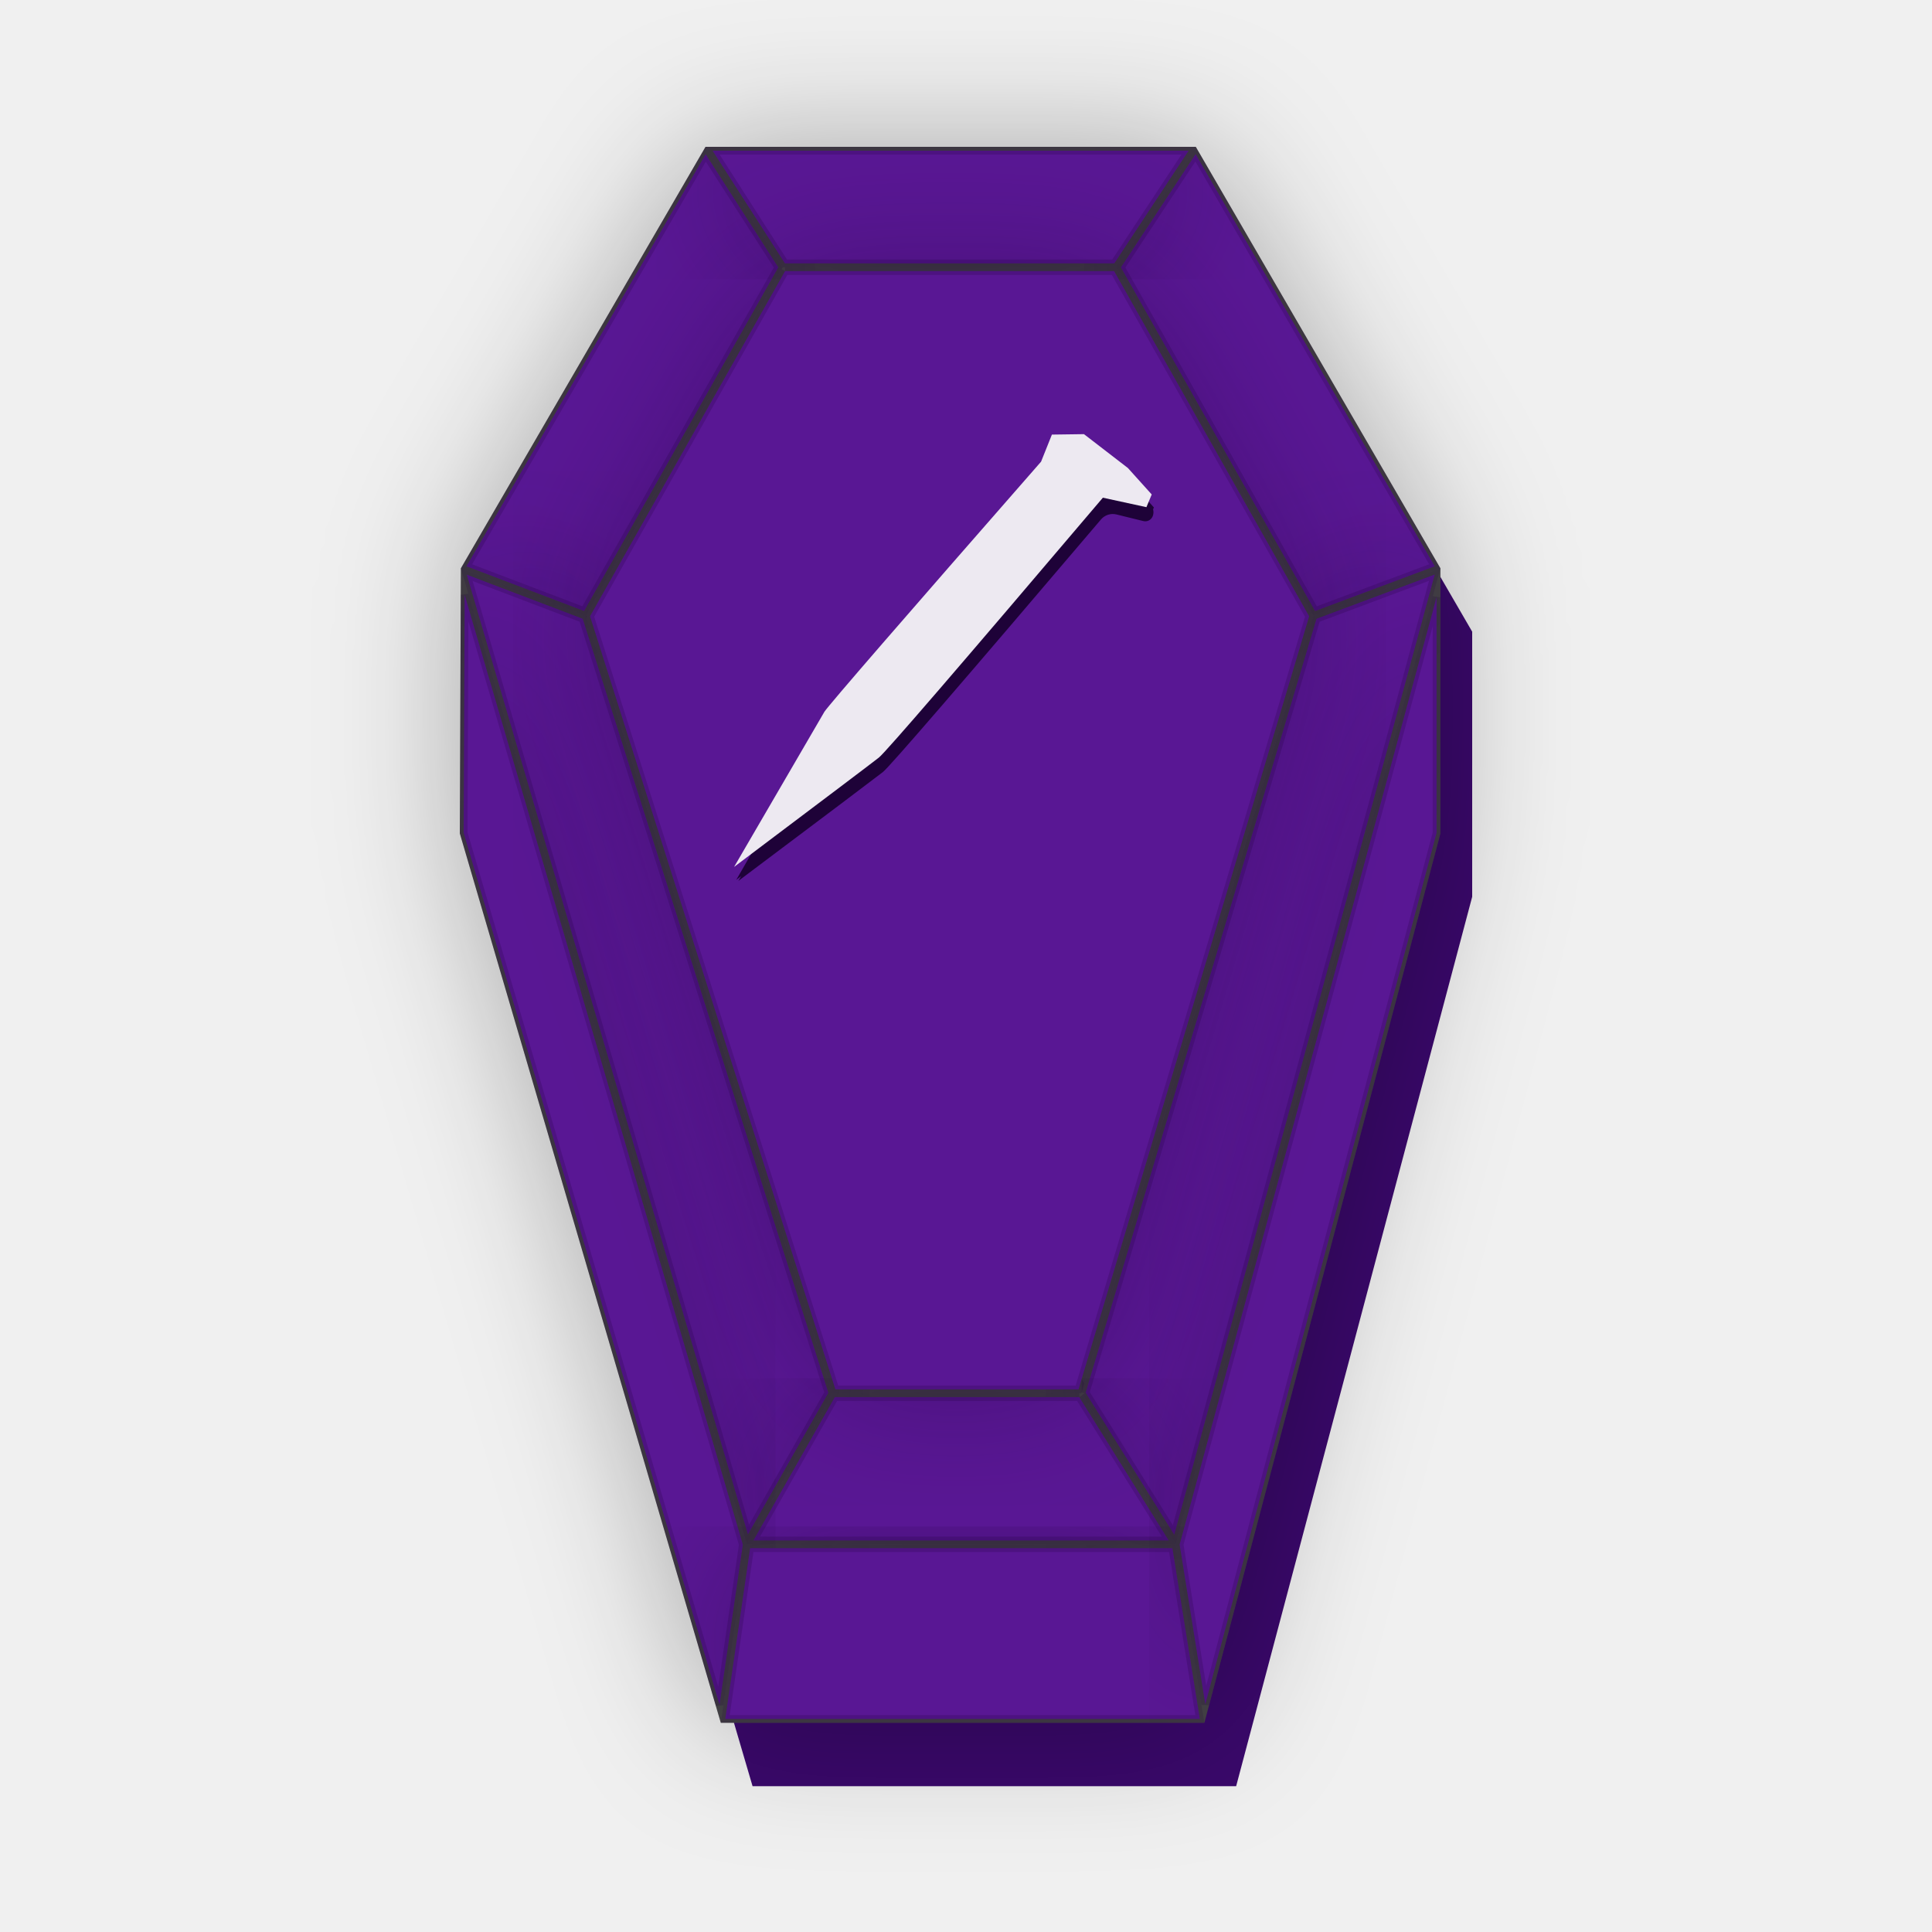
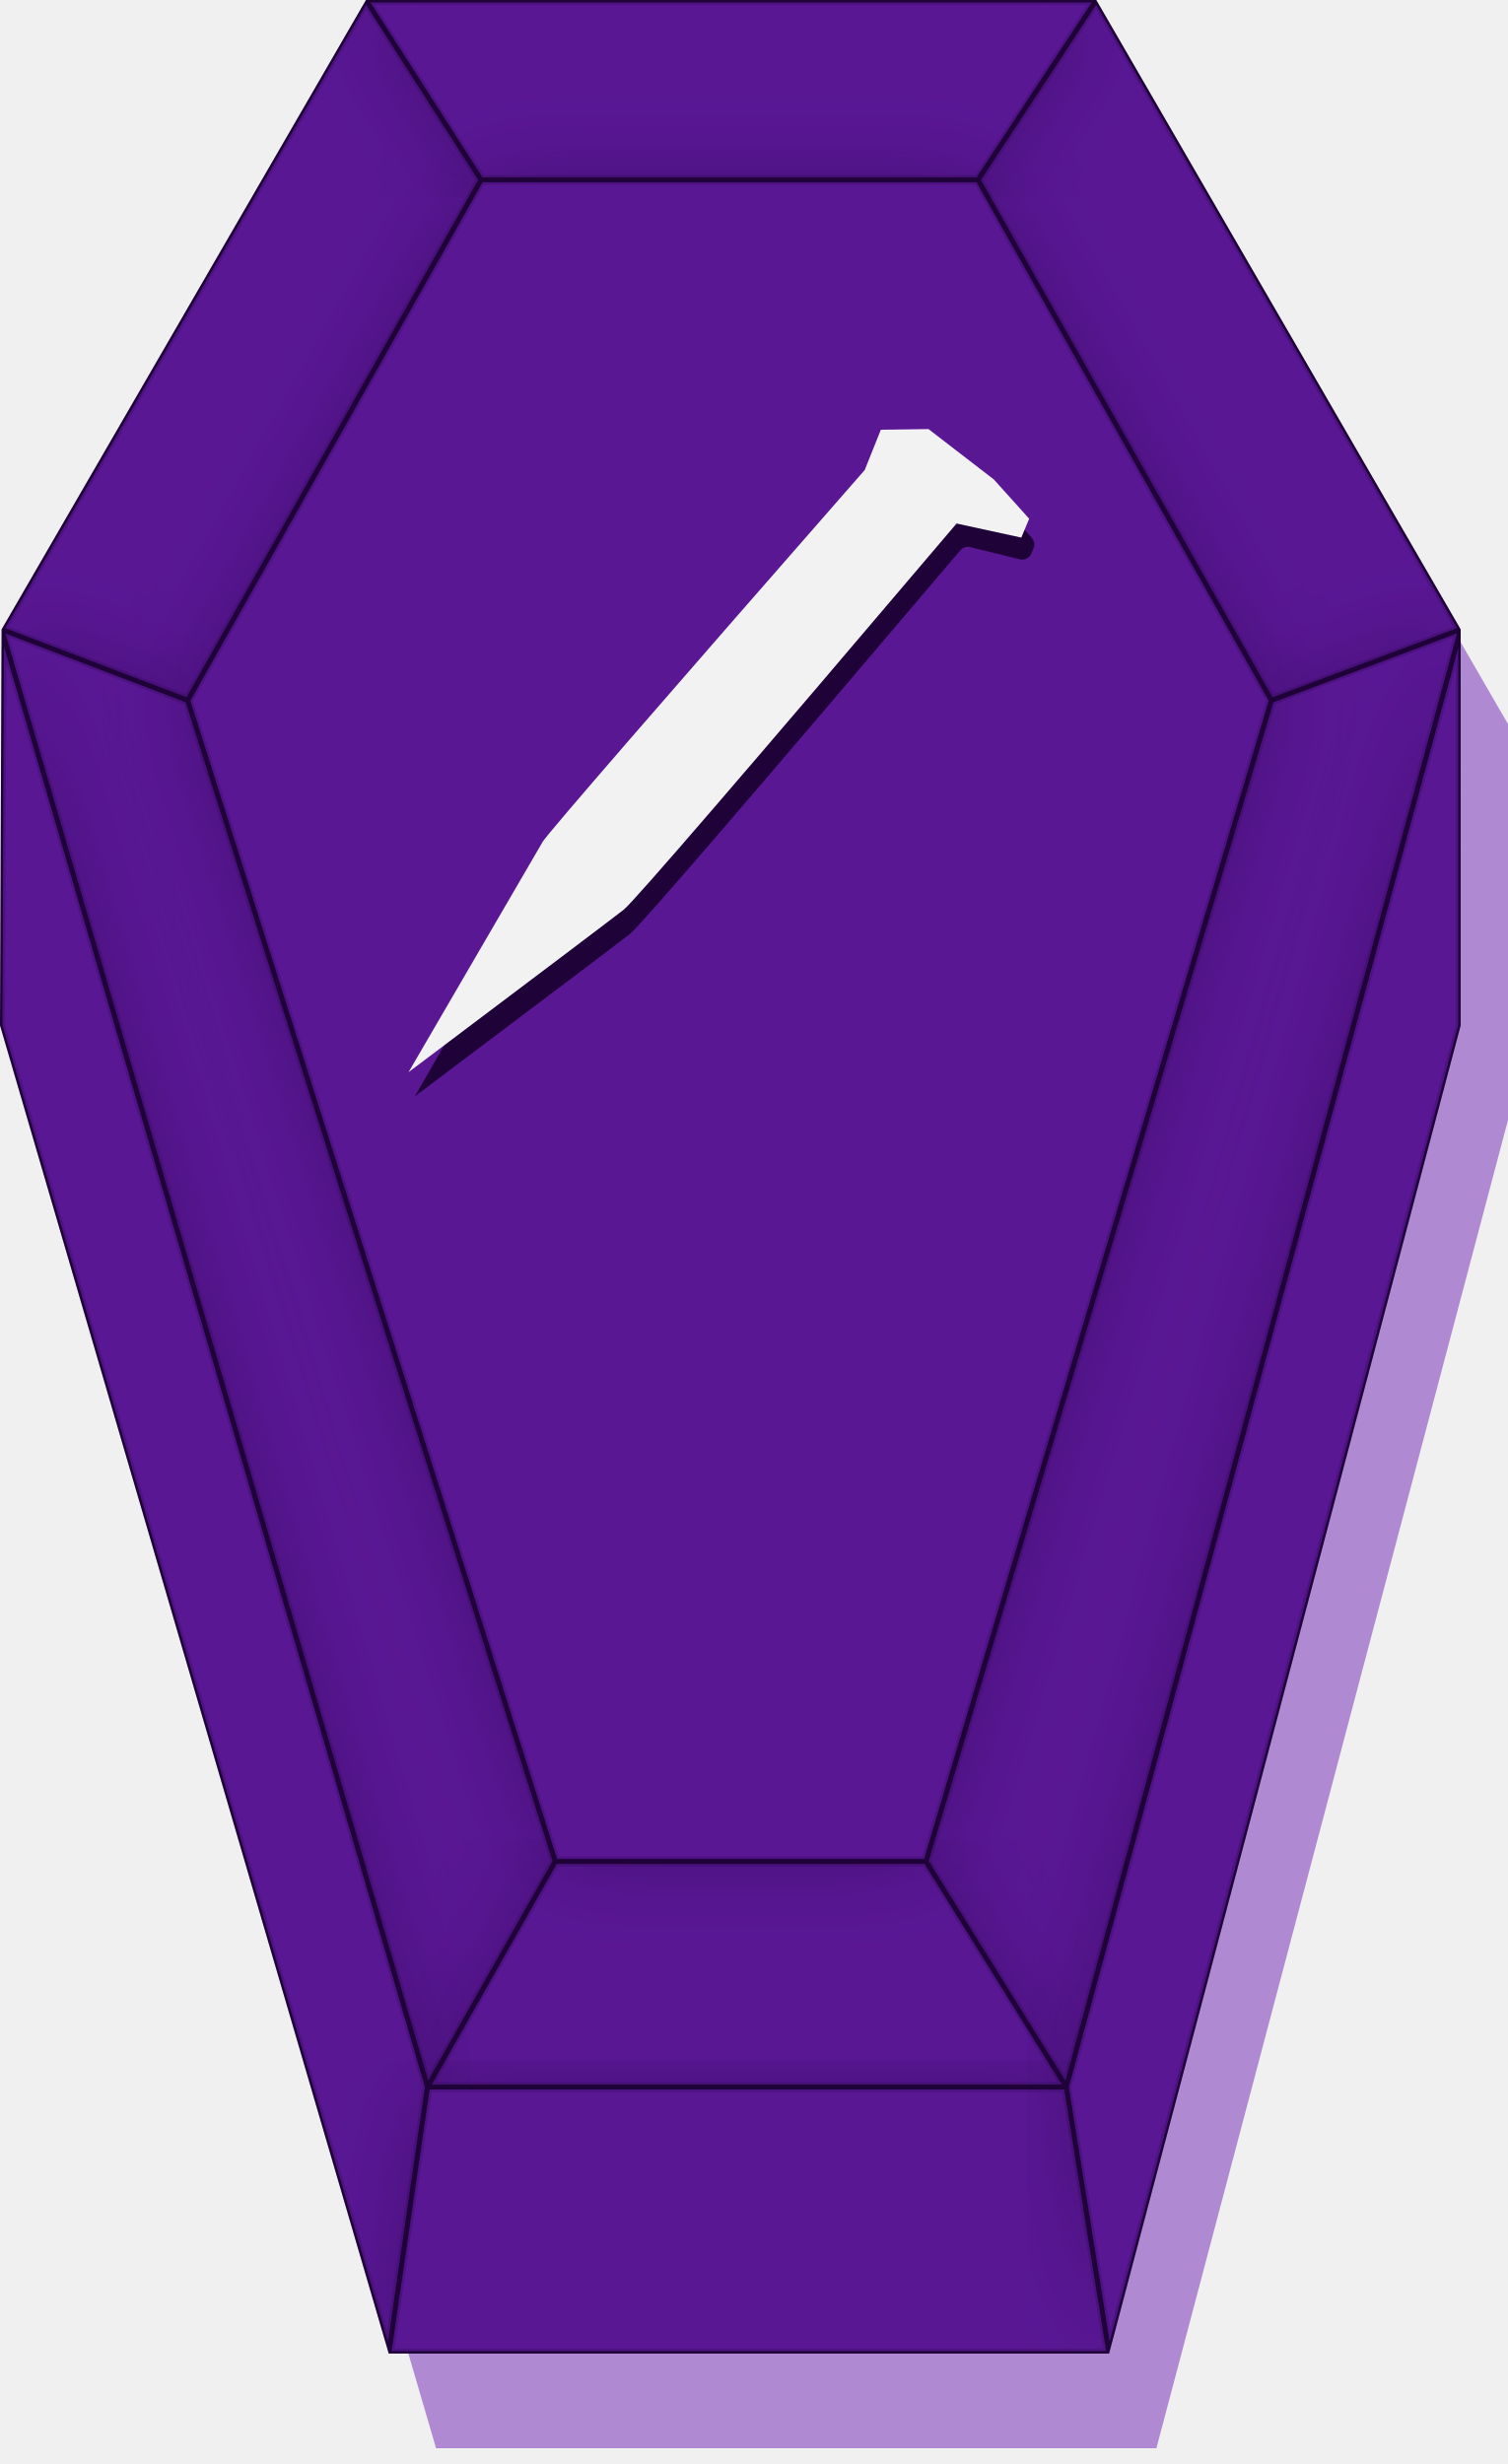
- <svg xmlns="http://www.w3.org/2000/svg" xmlns:xlink="http://www.w3.org/1999/xlink" width="500" height="500">
+ <svg xmlns="http://www.w3.org/2000/svg" xmlns:xlink="http://www.w3.org/1999/xlink" width="612" height="1000" viewBox="0 0 612 1000" version="1.1">
  <defs>
-     <path id="a" d="M.274 109.074 63.582 0h126.889l63.307 109.074v68.615l-61.085 230.175H67.54L0 177.689z" />
-     <path id="e" d="m63.582 0 20.006 31.164-50.975 90.211L.274 109.074z" />
-     <path id="g" d="M169.916 31.164 190.471 0l63.307 109.074-32.887 12.301z" />
-     <path id="i" d="m32.613 121.375 63.856 201.199-22.199 39.091L.274 109.074z" />
-     <path id="k" d="m160.872 322.574 60.019-201.199 32.887-12.301-68.514 252.591z" />
-     <path id="m" d="M63.582 0h126.889l-20.555 31.164H83.588z" />
-     <path id="o" d="m160.872 322.574 24.392 39.091H74.27l22.199-39.091z" />
-     <path id="q" d="M.274 109.074 74.27 361.665l-6.73 46.199L0 177.689z" />
-     <path id="s" d="m185.264 361.665 7.429 46.199H67.54l6.73-46.199z" />
-     <path id="u" d="m185.264 361.665 68.514-252.591v68.615l-61.085 230.175z" />
-     <path id="w" d="M83.588 31.164h86.328l50.975 90.211-60.019 201.199H96.469L32.613 121.375z" />
-     <path d="m0 112 23.385-40.168c1.37-2.008 20.058-23.579 56.063-64.71L82.252.114 90.546 0l11.372 8.765 6.166 6.847-1.37 3.287-11.273-2.451c-36.904 43.46-56.223 65.875-57.958 67.244C35.747 85.062 23.253 94.498 0 112Z" id="x" />
-     <filter x="-20.7%" y="-12.9%" width="141.4%" height="125.7%" filterUnits="objectBoundingBox" id="b">
-       <feOffset in="SourceAlpha" result="shadowOffsetOuter1" />
-       <feGaussianBlur stdDeviation="17.5" in="shadowOffsetOuter1" result="shadowBlurOuter1" />
-       <feColorMatrix values="0 0 0 0 0 0 0 0 0 0 0 0 0 0 0 0 0 0 0.3 0" in="shadowBlurOuter1" />
-     </filter>
-     <filter x="-63%" y="-43.3%" width="226%" height="186.5%" filterUnits="objectBoundingBox" id="d">
-       <feOffset in="SourceAlpha" result="shadowOffsetOuter1" />
+     <polygon id="path-1" points="0.64 255.442 148.519 6.46957377e-13 444.916 4.54747351e-13 592.795 255.442 592.795 416.133 450.107 955.186 157.765 955.186 0 416.133" />
+     <polygon id="path-3" points="148.519 4.54747351e-13 195.251 72.983 76.18 284.251 0.64 255.442" />
+     <filter x="-27%" y="-18.5%" width="154%" height="136.9%" filterUnits="objectBoundingBox" id="filter-4">
+       <feOffset dx="0" dy="0" in="SourceAlpha" result="shadowOffsetOuter1" />
      <feGaussianBlur stdDeviation="17.5" in="shadowOffsetOuter1" result="shadowBlurOuter1" />
      <feComposite in="shadowBlurOuter1" in2="SourceAlpha" operator="out" result="shadowBlurOuter1" />
-       <feColorMatrix values="0 0 0 0 0.118 0 0 0 0 0.008 0 0 0 0 0.22 0 0 0 0.3 0" in="shadowBlurOuter1" />
+       <feColorMatrix values="0 0 0 0 0.118 0 0 0 0 0.008 0 0 0 0 0.22 0 0 0 0.3 0" type="matrix" in="shadowBlurOuter1" />
    </filter>
-     <filter x="-62.6%" y="-43.3%" width="225.2%" height="186.5%" filterUnits="objectBoundingBox" id="f">
-       <feOffset in="SourceAlpha" result="shadowOffsetOuter1" />
+     <polygon id="path-5" points="396.904 72.983 444.916 4.54747351e-13 592.795 255.442 515.975 284.251" />
+     <filter x="-26.8%" y="-18.5%" width="153.6%" height="136.9%" filterUnits="objectBoundingBox" id="filter-6">
+       <feOffset dx="0" dy="0" in="SourceAlpha" result="shadowOffsetOuter1" />
      <feGaussianBlur stdDeviation="17.5" in="shadowOffsetOuter1" result="shadowBlurOuter1" />
      <feComposite in="shadowBlurOuter1" in2="SourceAlpha" operator="out" result="shadowBlurOuter1" />
-       <feColorMatrix values="0 0 0 0 0.118 0 0 0 0 0.008 0 0 0 0 0.22 0 0 0 0.3 0" in="shadowBlurOuter1" />
+       <feColorMatrix values="0 0 0 0 0.118 0 0 0 0 0.008 0 0 0 0 0.22 0 0 0 0.3 0" type="matrix" in="shadowBlurOuter1" />
    </filter>
-     <filter x="-54.6%" y="-20.8%" width="209.2%" height="141.6%" filterUnits="objectBoundingBox" id="h">
-       <feOffset in="SourceAlpha" result="shadowOffsetOuter1" />
+     <polygon id="path-7" points="76.18 284.251 225.339 755.442 173.485 846.991 0.64 255.442" />
+     <filter x="-23.4%" y="-8.9%" width="146.7%" height="117.7%" filterUnits="objectBoundingBox" id="filter-8">
+       <feOffset dx="0" dy="0" in="SourceAlpha" result="shadowOffsetOuter1" />
      <feGaussianBlur stdDeviation="17.5" in="shadowOffsetOuter1" result="shadowBlurOuter1" />
      <feComposite in="shadowBlurOuter1" in2="SourceAlpha" operator="out" result="shadowBlurOuter1" />
-       <feColorMatrix values="0 0 0 0 0.118 0 0 0 0 0.008 0 0 0 0 0.22 0 0 0 0.3 0" in="shadowBlurOuter1" />
+       <feColorMatrix values="0 0 0 0 0.118 0 0 0 0 0.008 0 0 0 0 0.22 0 0 0 0.3 0" type="matrix" in="shadowBlurOuter1" />
    </filter>
-     <filter x="-56.5%" y="-20.8%" width="213%" height="141.6%" filterUnits="objectBoundingBox" id="j">
-       <feOffset in="SourceAlpha" result="shadowOffsetOuter1" />
+     <polygon id="path-9" points="375.778 755.442 515.975 284.251 592.795 255.442 432.753 846.991" />
+     <filter x="-24.2%" y="-8.9%" width="148.4%" height="117.7%" filterUnits="objectBoundingBox" id="filter-10">
+       <feOffset dx="0" dy="0" in="SourceAlpha" result="shadowOffsetOuter1" />
      <feGaussianBlur stdDeviation="17.5" in="shadowOffsetOuter1" result="shadowBlurOuter1" />
      <feComposite in="shadowBlurOuter1" in2="SourceAlpha" operator="out" result="shadowBlurOuter1" />
-       <feColorMatrix values="0 0 0 0 0.118 0 0 0 0 0.008 0 0 0 0 0.22 0 0 0 0.3 0" in="shadowBlurOuter1" />
+       <feColorMatrix values="0 0 0 0 0.118 0 0 0 0 0.008 0 0 0 0 0.22 0 0 0 0.3 0" type="matrix" in="shadowBlurOuter1" />
    </filter>
-     <filter x="-41.4%" y="-168.5%" width="182.7%" height="436.9%" filterUnits="objectBoundingBox" id="l">
-       <feOffset in="SourceAlpha" result="shadowOffsetOuter1" />
+     <polygon id="path-11" points="148.519 4.54747351e-13 444.916 4.54747351e-13 396.904 72.983 195.251 72.983" />
+     <filter x="-17.7%" y="-71.9%" width="135.4%" height="243.9%" filterUnits="objectBoundingBox" id="filter-12">
+       <feOffset dx="0" dy="0" in="SourceAlpha" result="shadowOffsetOuter1" />
      <feGaussianBlur stdDeviation="17.5" in="shadowOffsetOuter1" result="shadowBlurOuter1" />
      <feComposite in="shadowBlurOuter1" in2="SourceAlpha" operator="out" result="shadowBlurOuter1" />
-       <feColorMatrix values="0 0 0 0 0.118 0 0 0 0 0.008 0 0 0 0 0.22 0 0 0 0.3 0" in="shadowBlurOuter1" />
+       <feColorMatrix values="0 0 0 0 0.118 0 0 0 0 0.008 0 0 0 0 0.22 0 0 0 0.3 0" type="matrix" in="shadowBlurOuter1" />
    </filter>
-     <filter x="-47.3%" y="-134.3%" width="194.6%" height="368.6%" filterUnits="objectBoundingBox" id="n">
-       <feOffset in="SourceAlpha" result="shadowOffsetOuter1" />
+     <polygon id="path-13" points="375.778 755.442 432.753 846.991 173.485 846.991 225.339 755.442" />
+     <filter x="-20.2%" y="-57.3%" width="140.5%" height="214.7%" filterUnits="objectBoundingBox" id="filter-14">
+       <feOffset dx="0" dy="0" in="SourceAlpha" result="shadowOffsetOuter1" />
      <feGaussianBlur stdDeviation="17.5" in="shadowOffsetOuter1" result="shadowBlurOuter1" />
      <feComposite in="shadowBlurOuter1" in2="SourceAlpha" operator="out" result="shadowBlurOuter1" />
-       <feColorMatrix values="0 0 0 0 0.118 0 0 0 0 0.008 0 0 0 0 0.22 0 0 0 0.3 0" in="shadowBlurOuter1" />
+       <feColorMatrix values="0 0 0 0 0.118 0 0 0 0 0.008 0 0 0 0 0.22 0 0 0 0.3 0" type="matrix" in="shadowBlurOuter1" />
    </filter>
-     <filter x="-70.7%" y="-17.6%" width="241.4%" height="135.1%" filterUnits="objectBoundingBox" id="p">
-       <feOffset in="SourceAlpha" result="shadowOffsetOuter1" />
+     <polygon id="path-15" points="0.64 255.442 173.485 846.991 157.765 955.186 0 416.133" />
+     <filter x="-30.3%" y="-7.5%" width="160.5%" height="115%" filterUnits="objectBoundingBox" id="filter-16">
+       <feOffset dx="0" dy="0" in="SourceAlpha" result="shadowOffsetOuter1" />
      <feGaussianBlur stdDeviation="17.5" in="shadowOffsetOuter1" result="shadowBlurOuter1" />
      <feComposite in="shadowBlurOuter1" in2="SourceAlpha" operator="out" result="shadowBlurOuter1" />
-       <feColorMatrix values="0 0 0 0 0.118 0 0 0 0 0.008 0 0 0 0 0.22 0 0 0 0.3 0" in="shadowBlurOuter1" />
+       <feColorMatrix values="0 0 0 0 0.118 0 0 0 0 0.008 0 0 0 0 0.22 0 0 0 0.3 0" type="matrix" in="shadowBlurOuter1" />
    </filter>
-     <filter x="-41.9%" y="-113.6%" width="183.9%" height="327.3%" filterUnits="objectBoundingBox" id="r">
-       <feOffset in="SourceAlpha" result="shadowOffsetOuter1" />
+     <polygon id="path-17" points="432.753 846.991 450.107 955.186 157.765 955.186 173.485 846.991" />
+     <filter x="-18%" y="-48.5%" width="135.9%" height="197%" filterUnits="objectBoundingBox" id="filter-18">
+       <feOffset dx="0" dy="0" in="SourceAlpha" result="shadowOffsetOuter1" />
      <feGaussianBlur stdDeviation="17.5" in="shadowOffsetOuter1" result="shadowBlurOuter1" />
      <feComposite in="shadowBlurOuter1" in2="SourceAlpha" operator="out" result="shadowBlurOuter1" />
-       <feColorMatrix values="0 0 0 0 0.118 0 0 0 0 0.008 0 0 0 0 0.22 0 0 0 0.3 0" in="shadowBlurOuter1" />
+       <feColorMatrix values="0 0 0 0 0.118 0 0 0 0 0.008 0 0 0 0 0.22 0 0 0 0.3 0" type="matrix" in="shadowBlurOuter1" />
    </filter>
-     <filter x="-76.6%" y="-17.6%" width="253.3%" height="135.1%" filterUnits="objectBoundingBox" id="t">
-       <feOffset in="SourceAlpha" result="shadowOffsetOuter1" />
+     <polygon id="path-19" points="432.753 846.991 592.795 255.442 592.795 416.133 450.107 955.186" />
+     <filter x="-32.8%" y="-7.5%" width="165.6%" height="115%" filterUnits="objectBoundingBox" id="filter-20">
+       <feOffset dx="0" dy="0" in="SourceAlpha" result="shadowOffsetOuter1" />
      <feGaussianBlur stdDeviation="17.5" in="shadowOffsetOuter1" result="shadowBlurOuter1" />
      <feComposite in="shadowBlurOuter1" in2="SourceAlpha" operator="out" result="shadowBlurOuter1" />
-       <feColorMatrix values="0 0 0 0 0.118 0 0 0 0 0.008 0 0 0 0 0.22 0 0 0 0.3 0" in="shadowBlurOuter1" />
+       <feColorMatrix values="0 0 0 0 0.118 0 0 0 0 0.008 0 0 0 0 0.22 0 0 0 0.3 0" type="matrix" in="shadowBlurOuter1" />
    </filter>
-     <filter x="-27.9%" y="-18%" width="155.8%" height="136%" filterUnits="objectBoundingBox" id="v">
-       <feOffset in="SourceAlpha" result="shadowOffsetOuter1" />
+     <polygon id="path-21" points="195.251 72.983 396.904 72.983 515.975 284.251 375.778 755.442 225.339 755.442 76.18 284.251" />
+     <filter x="-11.9%" y="-7.7%" width="123.9%" height="115.4%" filterUnits="objectBoundingBox" id="filter-22">
+       <feOffset dx="0" dy="0" in="SourceAlpha" result="shadowOffsetOuter1" />
      <feGaussianBlur stdDeviation="17.5" in="shadowOffsetOuter1" result="shadowBlurOuter1" />
      <feComposite in="shadowBlurOuter1" in2="SourceAlpha" operator="out" result="shadowBlurOuter1" />
-       <feColorMatrix values="0 0 0 0 0.118 0 0 0 0 0.008 0 0 0 0 0.22 0 0 0 0.3 0" in="shadowBlurOuter1" />
+       <feColorMatrix values="0 0 0 0 0.118 0 0 0 0 0.008 0 0 0 0 0.22 0 0 0 0.3 0" type="matrix" in="shadowBlurOuter1" />
    </filter>
+     <path d="M0,261 L54.495,167.395 C57.687,162.714 101.237,112.447 185.143,16.595 L191.676,0.267 L211.005,0 L237.506,20.425 L251.874,36.382 L248.681,44.042 L222.411,38.329 C136.413,139.607 91.392,191.842 87.348,195.033 C83.303,198.224 54.187,220.213 0,261 Z" id="path-23" />
  </defs>
-   <g fill="none" fill-rule="evenodd">
-     <path fill="#3A086B" d="m127.496 163.476 63.307-109.074h126.889L381 163.476v68.615l-61.085 230.175H194.762l-67.54-230.175z" />
-     <g transform="translate(119 38)">
-       <mask id="c" fill="#fff">
-         <use xlink:href="#a" />
-       </mask>
-       <use fill="#000" filter="url(#b)" xlink:href="#a" />
-       <use fill="#444" xlink:href="#a" />
-       <g mask="url(#c)">
-         <use fill="#000" filter="url(#d)" xlink:href="#e" />
-         <path stroke-opacity=".2" stroke="#1E0238" stroke-width="2" d="M63.625 1.918 1.73 108.558l30.435 11.577 50.256-88.938L63.625 1.918Z" stroke-linejoin="square" fill="#591794" />
+   <g id="Artboard" stroke="none" stroke-width="1" fill="none" fill-rule="evenodd">
+     <g id="coffin">
+       <polygon id="BG-Shadow" fill="#AF89D2" fill-rule="nonzero" points="19.845 293.854 167.724 38.412 464.121 38.412 612 293.854 612 454.545 469.312 993.598 176.97 993.598 19.205 454.545" />
+       <g id="Shaded-Cells" stroke-width="1" fill-rule="evenodd">
+         <mask id="mask-2" fill="#fff">
+           <use xlink:href="#path-1" />
+         </mask>
+         <use id="Solid-Background" fill="#1E0238" xlink:href="#path-1" />
+         <g id="Shadow" mask="url(#mask-2)">
+           <use fill="#000" fill-opacity="1" filter="url(#filter-4)" xlink:href="#path-3" />
+           <path stroke-opacity=".2" stroke="#1E0238" stroke-width="2" d="M148.562,1.922 L2.094,254.926 L75.732,283.01 L194.085,73.016 L148.562,1.922 Z" stroke-linejoin="square" fill="#591794" fill-rule="evenodd" />
+         </g>
+         <g id="Shadow" mask="url(#mask-2)">
+           <use fill="#000" fill-opacity="1" filter="url(#filter-6)" xlink:href="#path-5" />
+           <path stroke-opacity=".2" stroke="#1E0238" stroke-width="2" d="M398.074,73.024 L516.426,283.014 L591.338,254.92 L444.862,1.902 L398.074,73.024 Z" stroke-linejoin="square" fill="#591794" fill-rule="evenodd" />
+         </g>
+         <g id="Shadow" mask="url(#mask-2)">
+           <use fill="#000" fill-opacity="1" filter="url(#filter-8)" xlink:href="#path-7" />
+           <path stroke-opacity=".2" stroke="#1E0238" stroke-width="2" d="M75.372,285.013 L2.165,257.093 L173.782,844.439 L224.254,755.328 L75.372,285.013 Z" stroke-linejoin="square" fill="#591794" fill-rule="evenodd" />
+         </g>
+         <g id="Shadow" mask="url(#mask-2)">
+           <use fill="#000" fill-opacity="1" filter="url(#filter-10)" xlink:href="#path-9" />
+           <path stroke-opacity=".2" stroke="#1E0238" stroke-width="2" d="M376.865,755.296 L432.388,844.512 L591.32,257.063 L516.792,285.013 L376.865,755.296 Z" stroke-linejoin="square" fill="#591794" fill-rule="evenodd" />
+         </g>
+         <g id="Shadow" mask="url(#mask-2)">
+           <use fill="#000" fill-opacity="1" filter="url(#filter-12)" xlink:href="#path-11" />
+           <path stroke-opacity=".2" stroke="#1E0238" stroke-width="2" d="M150.347,1 L195.798,71.983 L396.365,71.983 L443.061,1 L150.347,1 Z" stroke-linejoin="square" fill="#591794" fill-rule="evenodd" />
+         </g>
+         <g id="Shadow" mask="url(#mask-2)">
+           <use fill="#000" fill-opacity="1" filter="url(#filter-14)" xlink:href="#path-13" />
+           <path stroke-opacity=".2" stroke="#1E0238" stroke-width="2" d="M375.223,756.442 L225.922,756.442 L175.201,845.991 L430.953,845.991 L375.223,756.442 Z" stroke-linejoin="square" fill="#591794" fill-rule="evenodd" />
+         </g>
+         <g id="Shadow" mask="url(#mask-2)">
+           <use fill="#000" fill-opacity="1" filter="url(#filter-16)" xlink:href="#path-15" />
+           <path stroke-opacity=".2" stroke="#1E0238" stroke-width="2" d="M1.613,262.336 L1.001,415.992 L157.435,950.499 L172.464,847.063 L1.613,262.336 Z" stroke-linejoin="square" fill="#591794" fill-rule="evenodd" />
+         </g>
+         <g id="Shadow" mask="url(#mask-2)">
+           <use fill="#000" fill-opacity="1" filter="url(#filter-18)" xlink:href="#path-17" />
+           <path stroke-opacity=".2" stroke="#1E0238" stroke-width="2" d="M431.901,847.991 L174.351,847.991 L158.921,954.186 L448.934,954.186 L431.901,847.991 Z" stroke-linejoin="square" fill="#591794" fill-rule="evenodd" />
+         </g>
+         <g id="Shadow" mask="url(#mask-2)">
+           <use fill="#000" fill-opacity="1" filter="url(#filter-20)" xlink:href="#path-19" />
+           <path stroke-opacity=".2" stroke="#1E0238" stroke-width="2" d="M433.775,847.045 L450.347,950.37 L591.795,416.003 L591.795,262.967 L433.775,847.045 Z" stroke-linejoin="square" fill="#591794" fill-rule="evenodd" />
+         </g>
+         <g id="Shadow" mask="url(#mask-2)">
+           <use fill="#000" fill-opacity="1" filter="url(#filter-22)" xlink:href="#path-21" />
+           <path stroke-opacity=".2" stroke="#1E0238" stroke-width="2" d="M195.835,73.983 L77.264,284.363 L226.071,754.442 L375.032,754.442 L514.895,284.372 L396.319,73.983 L195.835,73.983 Z" stroke-linejoin="square" fill="#591794" fill-rule="evenodd" />
+         </g>
      </g>
-       <g mask="url(#c)">
-         <use fill="#000" filter="url(#f)" xlink:href="#g" />
-         <path stroke-opacity=".2" stroke="#1E0238" stroke-width="2" d="m171.088 31.204 50.253 88.935 30.978-11.587L190.416 1.899l-19.328 29.305Z" stroke-linejoin="square" fill="#591794" />
+       <path d="M168.364,444.942 C201.525,387.175 219.703,355.948 222.898,351.264 C226.087,346.588 269.518,296.454 353.191,200.861 C353.489,200.521 353.727,200.133 353.895,199.713 L359.187,186.483 C359.787,184.984 361.23,183.992 362.845,183.97 L378.128,183.758 C379.031,183.746 379.911,184.039 380.625,184.59 L405.754,203.958 C405.945,204.106 406.123,204.27 406.285,204.45 L418.727,218.269 C419.761,219.417 420.041,221.058 419.446,222.485 L418.545,224.648 C417.785,226.47 415.81,227.466 413.894,226.993 L393.75,222.021 C392.276,221.657 390.723,222.159 389.741,223.317 C304.452,323.881 259.797,375.75 255.775,378.924 C251.727,382.118 222.591,404.124 168.364,444.942 Z" id="Background-Mask" fill="#1E0238" fill-rule="evenodd" />
+       <g id="-emoji-stake" transform="translate(165.8033, 174.1357)">
+         <mask id="mask-24" fill="#fff">
+           <use xlink:href="#path-23" />
+         </mask>
+         <use id="BG" fill="#F2F2F2" fill-rule="evenodd" xlink:href="#path-23" />
+         <path d="M54.495,167.395 C57.686,162.716 101.276,112.394 185.264,16.427 L188.775,19.297 C112.51,118.837 72.357,170.202 68.314,173.392 L54.495,167.395 Z" id="Light-Long" fill-rule="nonzero" mask="url(#mask-24)" />
+         <polygon id="Base-Long" fill-rule="nonzero" mask="url(#mask-24)" points="68.314 173.392 188.843 19.295 209.634 31.416 83.697 172.088" />
+         <path d="M83.697,172.088 C85.459,169.504 127.402,122.657 209.525,31.549 L222.411,38.329 C136.412,139.606 91.391,191.841 87.348,195.033 L83.697,172.088 Z" id="Shadow-Long" fill-rule="nonzero" mask="url(#mask-24)" />
+         <path d="M90.216,183.821 L218.78,34.939 L222.411,38.329 C136.414,139.604 91.393,191.839 87.348,195.033 L90.216,183.821 Z" id="Shadow-Long" fill-rule="nonzero" mask="url(#mask-24)" />
+         <polygon id="Lighter" fill-rule="nonzero" mask="url(#mask-24)" points="0 261 54.495 167.395 30.506 228.929" />
+         <polygon id="Light" fill-rule="nonzero" mask="url(#mask-24)" points="30.506 228.929 54.495 167.395 68.314 173.392 49.54 209.634" />
+         <polygon id="Base" fill-rule="nonzero" mask="url(#mask-24)" points="49.498 209.674 68.314 173.392 83.697 172.088 87.348 195.033" />
+         <path d="M0,261 L30.506,228.929 L49.54,209.634 L71.964,189.297 L90.216,183.821 L87.348,195.033 C83.312,198.229 54.197,220.218 0,261 Z" id="Shadow" fill-rule="nonzero" mask="url(#mask-24)" />
+         <polygon id="Light" fill-rule="nonzero" mask="url(#mask-24)" points="185.125 16.604 191.659 0.268 210.994 0 237.502 20.436 251.874 36.401 248.68 44.065 222.411 38.329 209.397 31.612 188.638 19.478" />
+         <polygon id="Base" fill-rule="nonzero" mask="url(#mask-24)" points="185.125 16.604 237.502 20.436 251.874 36.401 248.68 44.065 222.411 38.329 209.397 31.612 188.638 19.478" />
+         <polygon id="Shadow" fill-rule="nonzero" mask="url(#mask-24)" points="185.125 16.604 191.659 0.268 222.411 38.329 209.397 31.612 188.638 19.478" />
      </g>
-       <g mask="url(#c)">
-         <use fill="#000" filter="url(#h)" xlink:href="#i" />
-         <path stroke-opacity=".2" stroke="#1E0238" stroke-width="2" d="M31.806 122.138 1.799 110.724l72.767 248.395 20.817-36.66-63.577-200.32Z" stroke-linejoin="square" fill="#591794" />
-       </g>
-       <g mask="url(#c)">
-         <use fill="#000" filter="url(#j)" xlink:href="#k" />
-         <path stroke-opacity=".2" stroke="#1E0238" stroke-width="2" d="m161.96 322.427 22.939 36.764 67.404-248.498-30.596 11.445-59.747 200.29Z" stroke-linejoin="square" fill="#591794" />
-       </g>
-       <g mask="url(#c)">
-         <use fill="#000" filter="url(#l)" xlink:href="#m" />
-         <path stroke-opacity=".2" stroke="#1E0238" stroke-width="2" d="m65.412 1 18.722 29.164h85.244L188.613 1H65.412Z" stroke-linejoin="square" fill="#591794" />
-       </g>
-       <g mask="url(#c)">
-         <use fill="#000" filter="url(#n)" xlink:href="#o" />
-         <path stroke-opacity=".2" stroke="#1E0238" stroke-width="2" d="M160.318 323.574H97.05l-21.063 37.091H183.46l-23.143-37.091Z" stroke-linejoin="square" fill="#591794" />
-       </g>
-       <g mask="url(#c)">
-         <use fill="#000" filter="url(#p)" xlink:href="#q" />
-         <path stroke-opacity=".2" stroke="#1E0238" stroke-width="2" d="M1.247 115.95 1 177.548 67.21 403.19l6.038-41.452L1.247 115.95Z" stroke-linejoin="square" fill="#591794" />
-       </g>
-       <g mask="url(#c)">
-         <use fill="#000" filter="url(#r)" xlink:href="#s" />
-         <path stroke-opacity=".2" stroke="#1E0238" stroke-width="2" d="M184.412 362.665H75.135l-6.439 44.2H191.52l-7.107-44.2Z" stroke-linejoin="square" fill="#591794" />
-       </g>
-       <g mask="url(#c)">
-         <use fill="#000" filter="url(#t)" xlink:href="#u" />
-         <path stroke-opacity=".2" stroke="#1E0238" stroke-width="2" d="m186.285 361.72 6.648 41.34 59.845-225.502V116.58l-66.493 245.14Z" stroke-linejoin="square" fill="#591794" />
-       </g>
-       <g mask="url(#c)">
-         <use fill="#000" filter="url(#v)" xlink:href="#w" />
-         <path stroke-opacity=".2" stroke="#1E0238" stroke-width="2" d="m84.171 32.164-50.473 89.324L97.2 321.574h62.927l59.684-200.077-50.478-89.333H84.17Z" stroke-linejoin="square" fill="#591794" />
-       </g>
-     </g>
-     <path d="M191.077 227.99c14.197-24.666 21.979-38 23.347-40 1.362-1.992 19.869-23.301 55.52-63.928a4 4 0 0 0 .706-1.149l1.552-3.868a4 4 0 0 1 3.657-2.511l4.225-.058a4 4 0 0 1 2.494.828l9.962 7.66a4 4 0 0 1 .532.49l4.723 5.233c.726.804.922 1.954.505 2.953a2.071 2.071 0 0 1-2.407 1.213l-6.956-1.713a4 4 0 0 0-4.003 1.293c-35.916 42.234-54.728 64.024-56.436 65.368-1.732 1.363-14.206 10.76-37.42 28.19Z" fill="#1E0238" />
-     <g transform="translate(189.981 112.356)">
-       <path d="M.56 115.357c14.22-24.77 22.014-38.16 23.384-40.168 1.37-2.009 20.058-23.579 56.064-64.711l2.803-7.007 8.295-.114 11.372 8.764 6.165 6.848-1.37 3.287-11.098-2.74C59.155 63.17 39.777 85.68 38.042 87.05c-1.736 1.37-14.23 10.805-37.483 28.308Z" fill="#1E0238" />
-       <mask id="y" fill="#fff">
-         <use xlink:href="#x" />
-       </mask>
-       <use fill="#EDE9F1" fill-rule="nonzero" xlink:href="#x" />
-       <path d="M23.385 71.832C24.755 69.825 43.459 48.23 79.5 7.05l1.507 1.232C48.28 50.995 31.05 73.037 29.315 74.406l-5.93-2.574Z" mask="url(#y)" />
-       <path mask="url(#y)" d="M29.315 74.406 81.036 8.28l8.922 5.201-54.042 60.365z" />
-       <path d="M35.916 73.846c.756-1.109 18.755-21.211 53.995-60.308l5.53 2.91c-36.904 43.46-56.223 65.875-57.958 67.244l-1.567-9.846Z" mask="url(#y)" />
-       <path d="m38.713 78.881 55.17-63.888 1.558 1.455C58.538 59.907 39.218 82.322 37.483 83.692l1.23-4.81ZM0 112l23.385-40.168-10.294 26.406z" mask="url(#y)" />
-       <path mask="url(#y)" d="m13.091 98.238 10.294-26.406 5.93 2.574-8.056 15.552z" />
-       <path mask="url(#y)" d="m21.24 89.975 8.075-15.569 6.601-.56 1.567 9.846z" />
-       <path d="m0 112 13.09-13.762 8.169-8.28 9.622-8.727 7.832-2.35-1.23 4.811C35.75 85.064 23.257 94.5 0 112ZM79.441 7.125l2.803-7.01L90.542 0l11.375 8.769 6.167 6.852-1.371 3.288-11.272-2.461-5.585-2.883-8.908-5.207z" mask="url(#y)" />
-       <path mask="url(#y)" d="m79.441 7.125 22.476 1.644 6.167 6.852-1.371 3.288-11.272-2.461-5.585-2.883-8.908-5.207z" />
-       <path mask="url(#y)" d="m79.441 7.125 2.803-7.01 13.197 16.333-5.585-2.883-8.908-5.207z" />
    </g>
  </g>
</svg>
